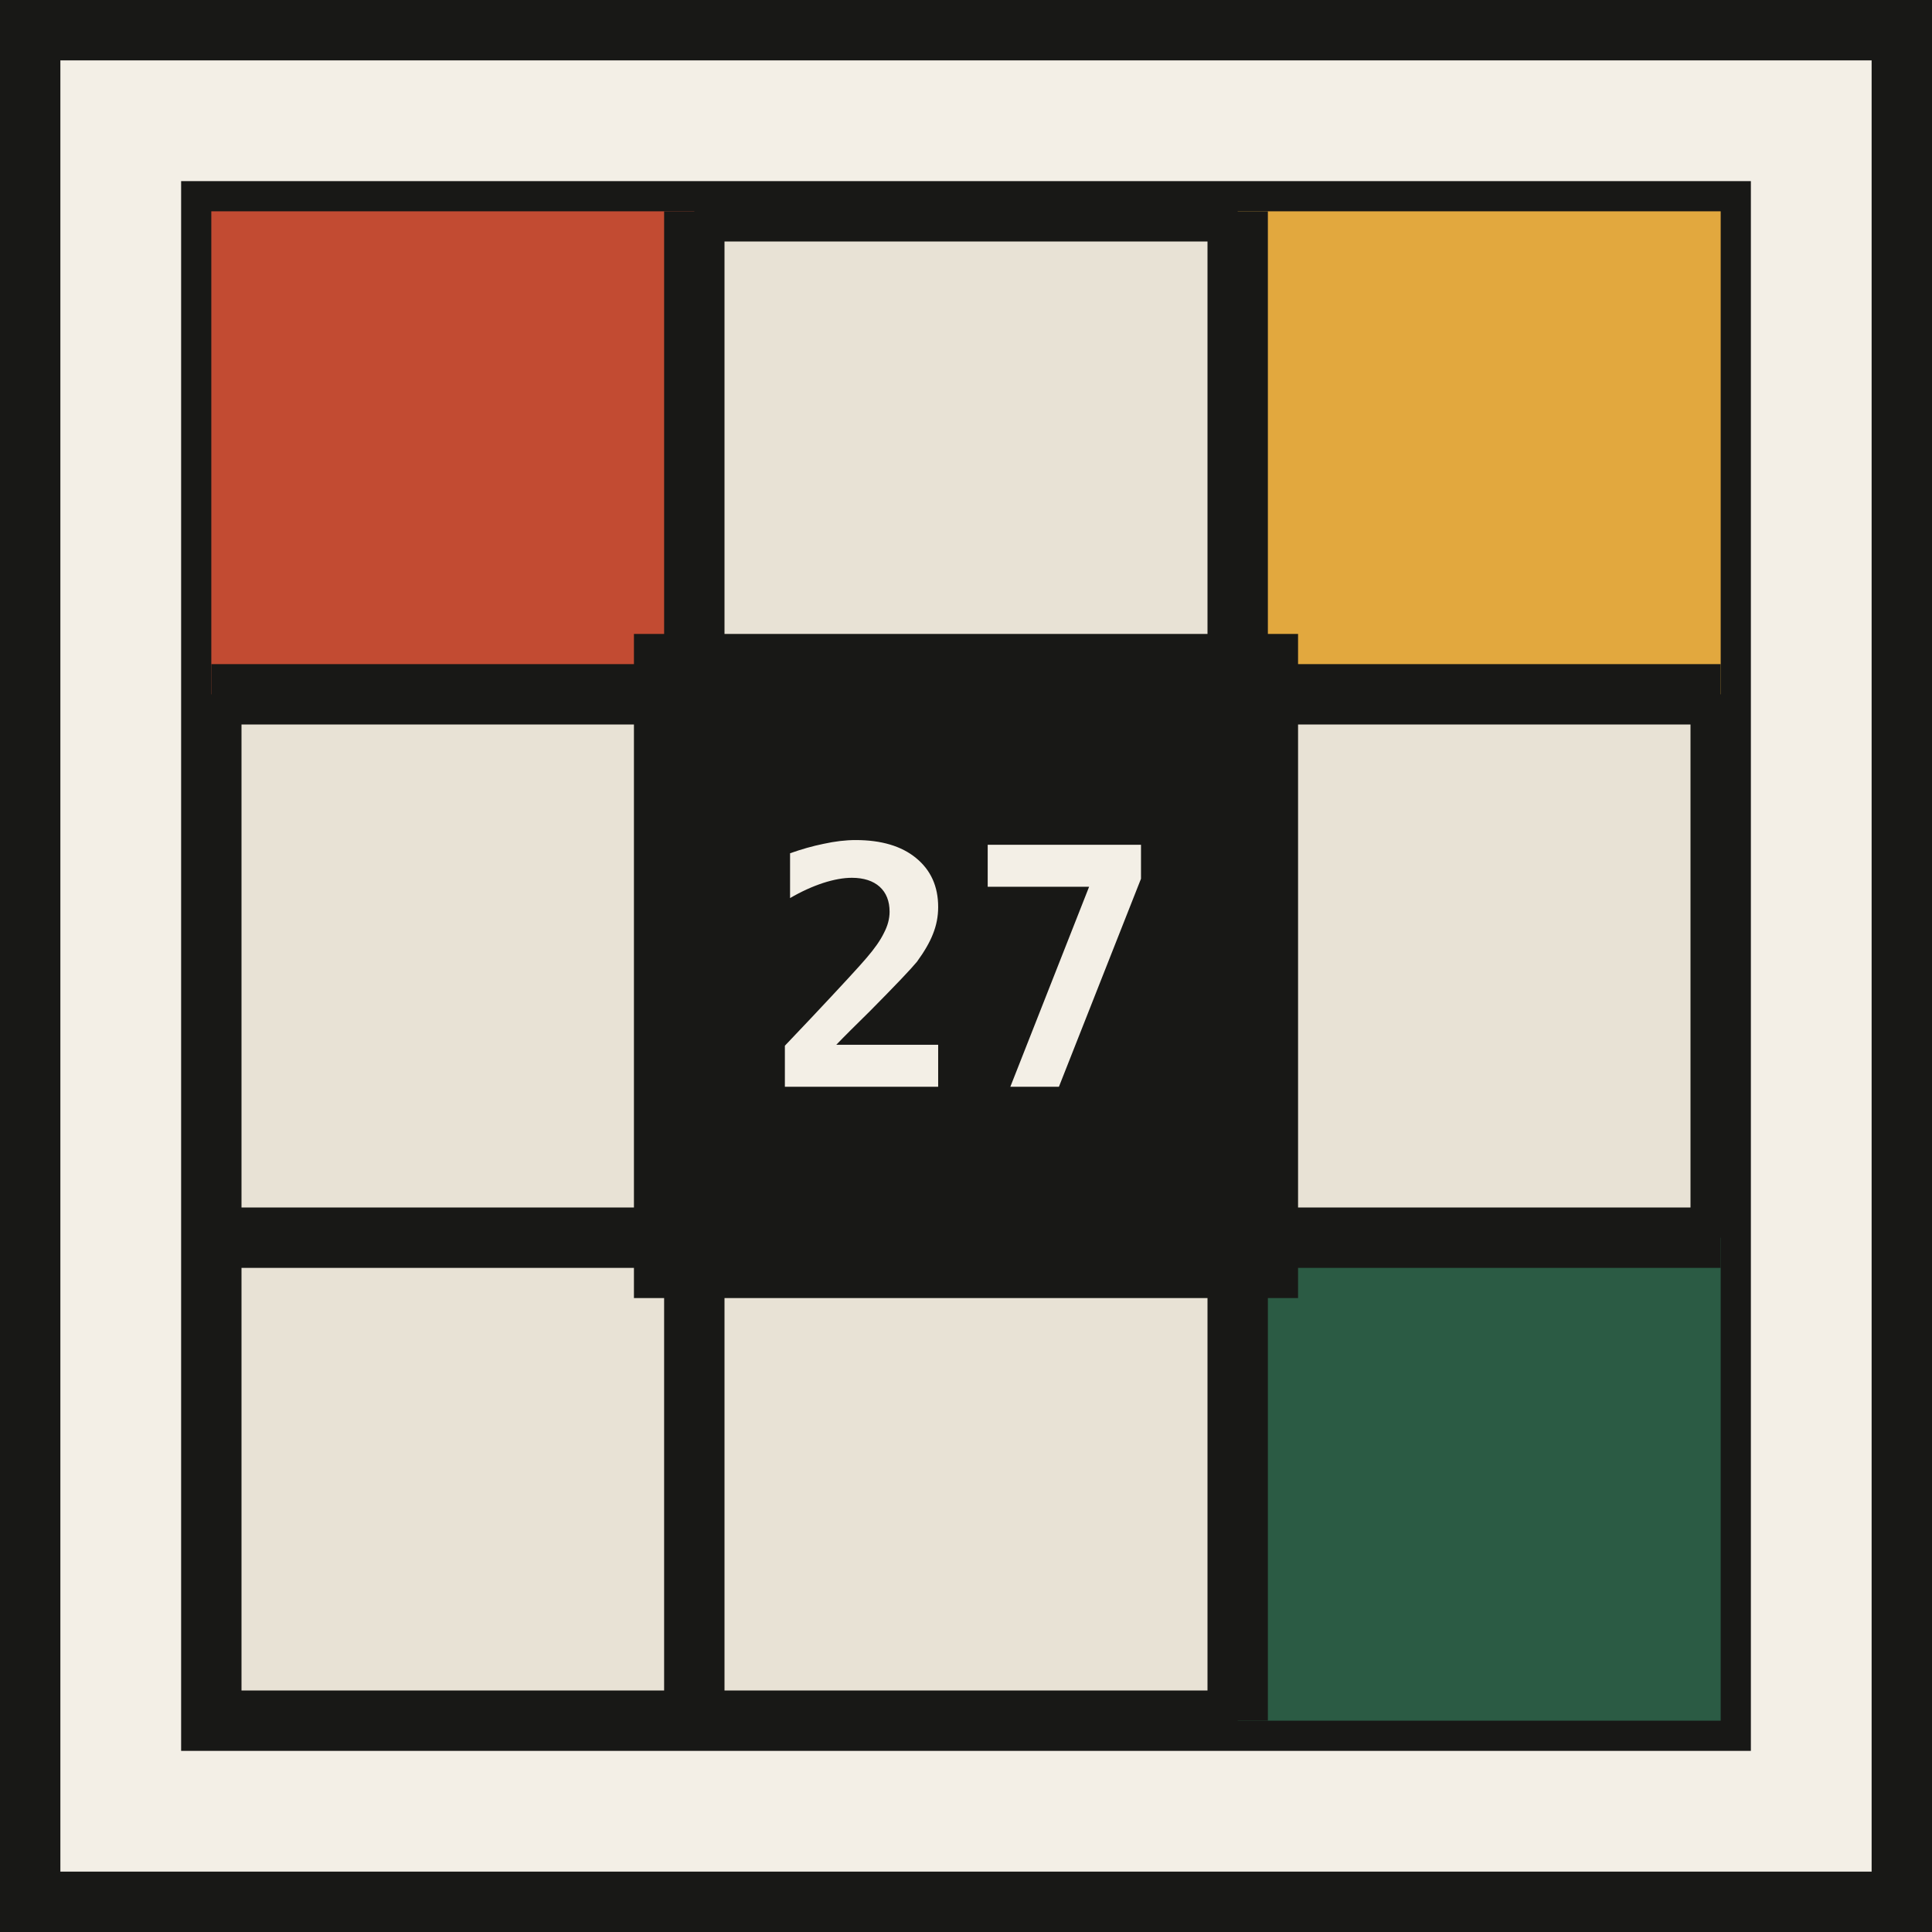
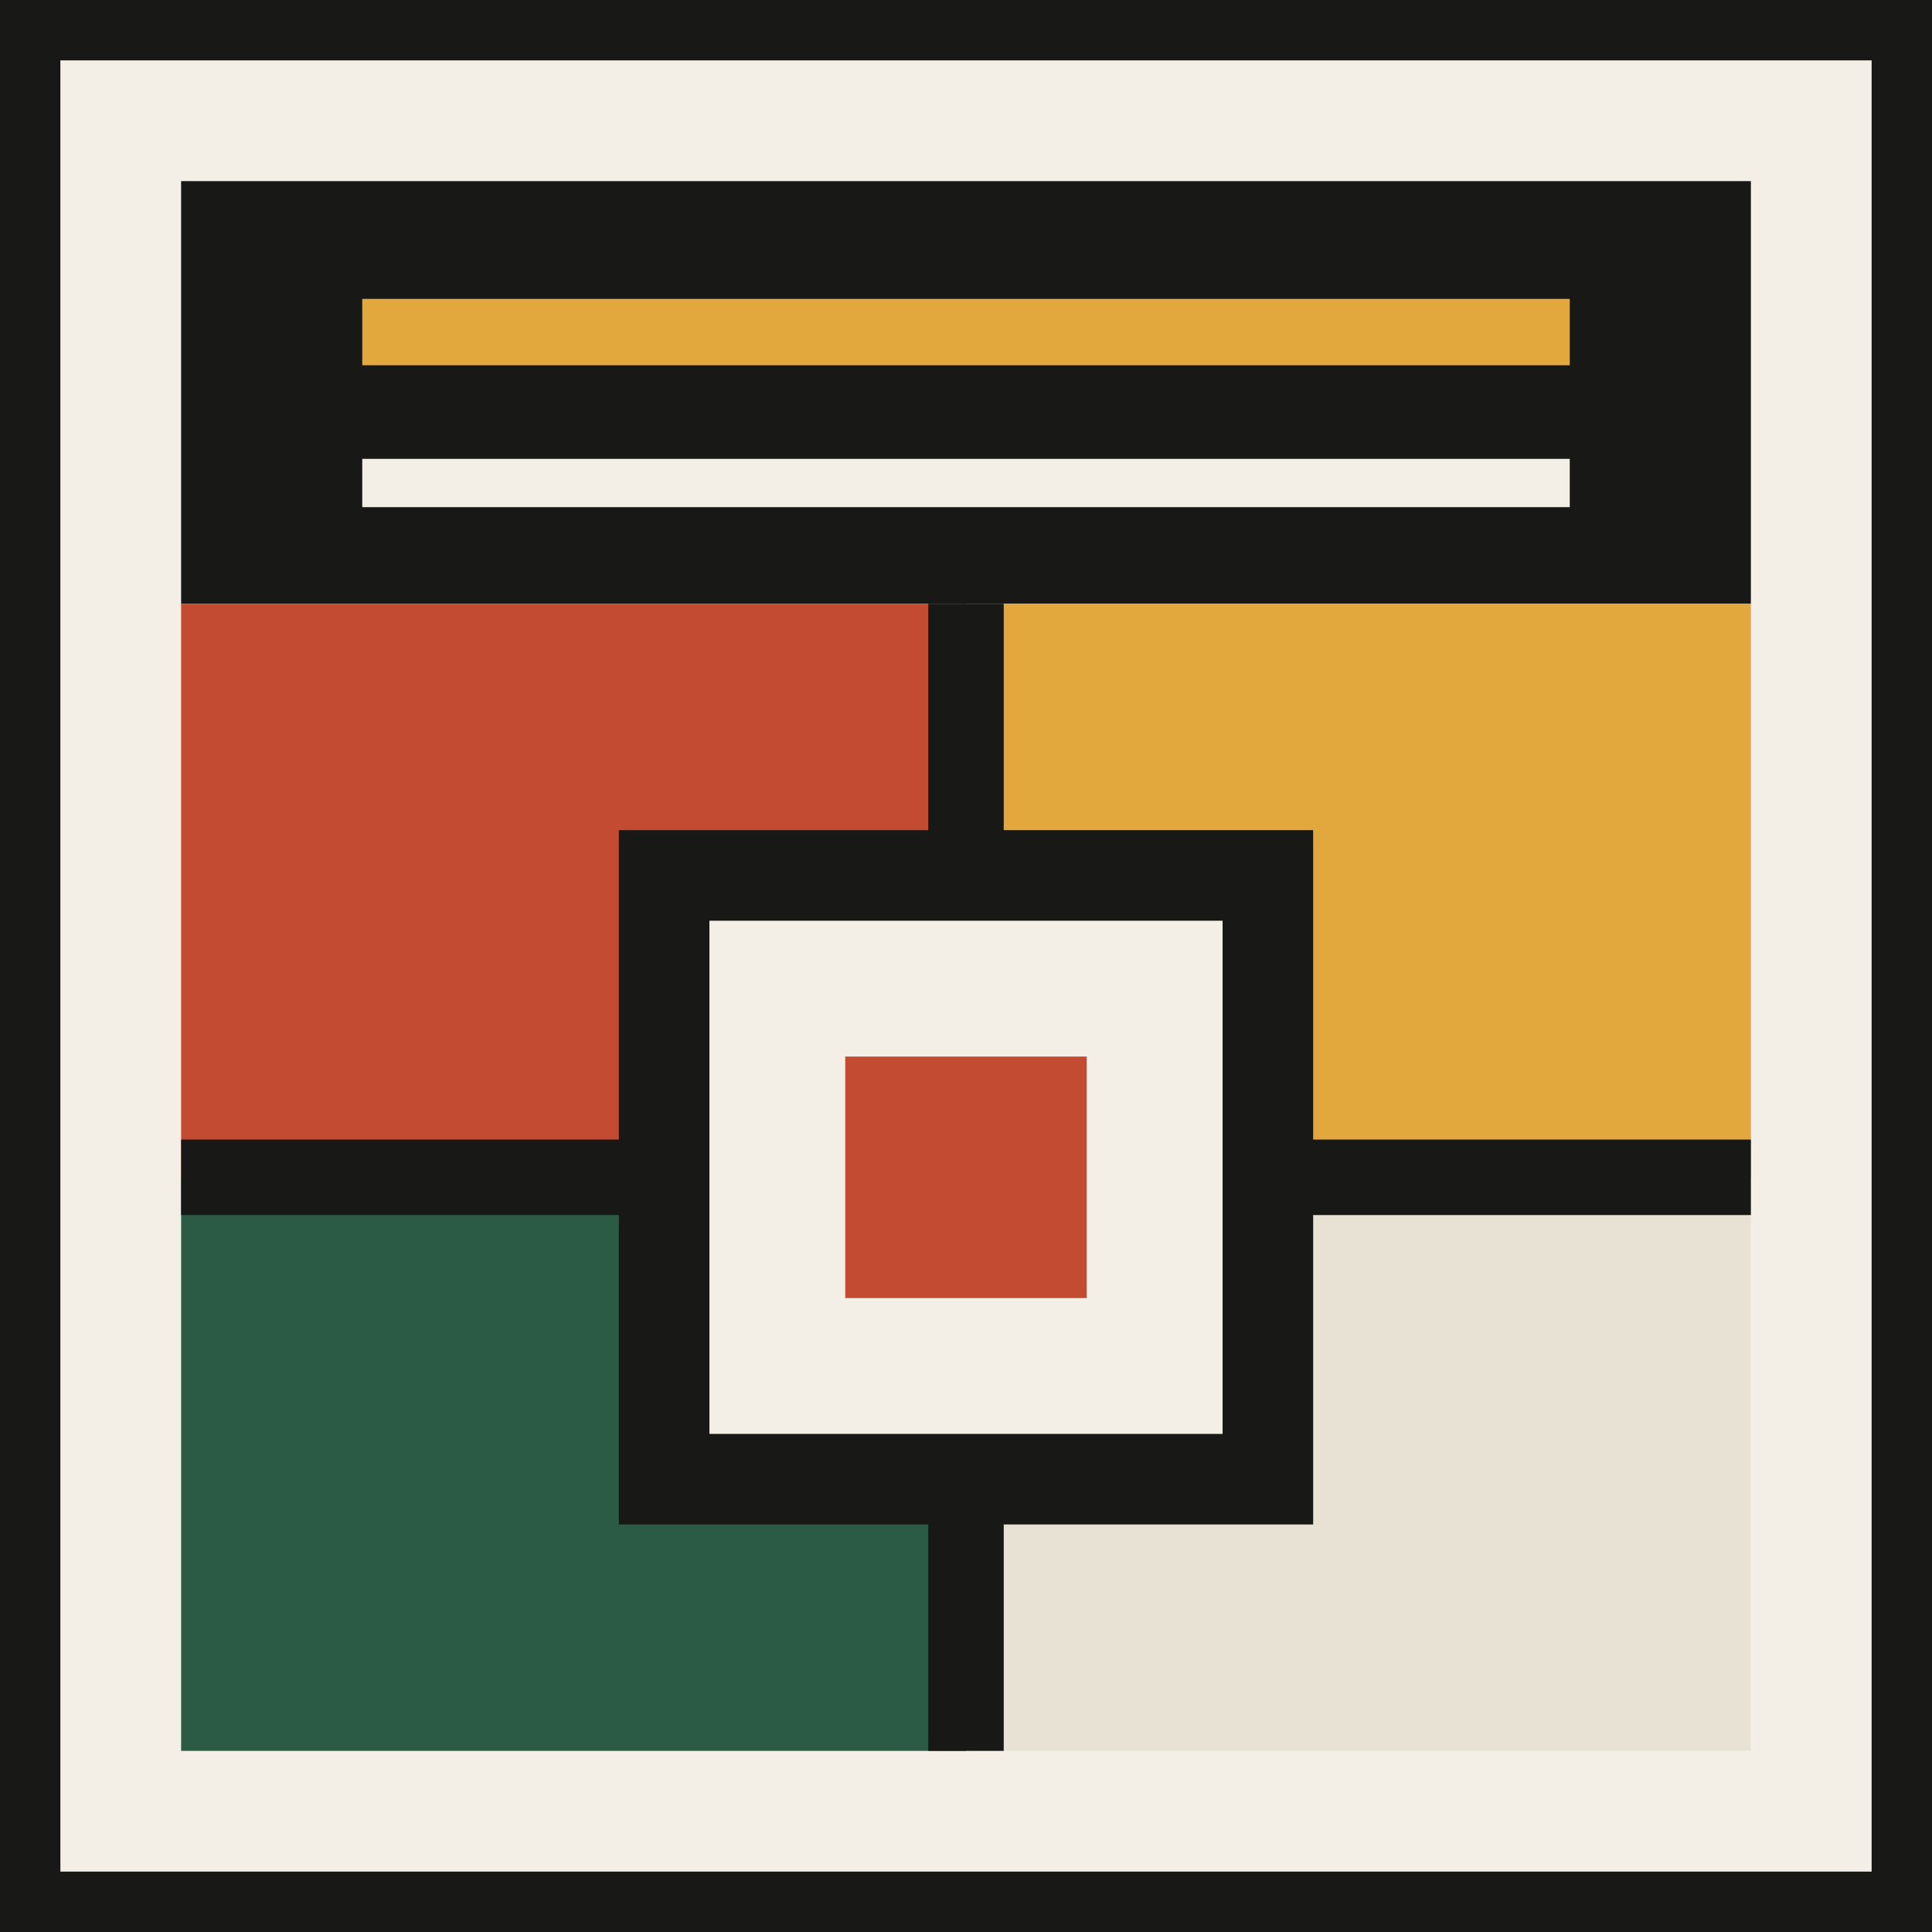
- <svg xmlns="http://www.w3.org/2000/svg" viewBox="0 0 64 64" role="img" aria-label="Forum Habiter Ensemble — Avril 2027">
+ <svg xmlns="http://www.w3.org/2000/svg" viewBox="0 0 64 64" role="img" aria-label="Forum Habiter Ensemble — Montréal 2027">
  <rect width="64" height="64" rx="2" fill="#F3EFE6" stroke="#181816" stroke-width="4" />
-   <rect x="7" y="7" width="50" height="50" fill="#E8E2D5" stroke="#181816" stroke-width="2" />
-   <rect x="7" y="7" width="16" height="16" fill="#C24B32" />
-   <rect x="41" y="41" width="16" height="16" fill="#2B5B44" />
-   <rect x="41" y="7" width="16" height="16" fill="#E2A83E" />
-   <line x1="23" y1="7" x2="23" y2="57" stroke="#181816" stroke-width="2" />
-   <line x1="41" y1="7" x2="41" y2="57" stroke="#181816" stroke-width="2" />
-   <line x1="7" y1="23" x2="57" y2="23" stroke="#181816" stroke-width="2" />
-   <line x1="7" y1="41" x2="57" y2="41" stroke="#181816" stroke-width="2" />
-   <rect x="21" y="21" width="22" height="22" fill="#181816" />
-   <text x="32" y="36" text-anchor="middle" fill="#F3EFE6" font-family="monospace" font-size="11" font-weight="700">27</text>
+   <rect x="6" y="6" width="52" height="14" fill="#181816" />
+   <line x1="12" y1="11" x2="52" y2="11" stroke="#E2A83E" stroke-width="2.2" />
+   <line x1="12" y1="16" x2="52" y2="16" stroke="#F3EFE6" stroke-width="1.6" />
+   <rect x="6" y="20" width="26" height="19" fill="#C24B32" />
+   <rect x="32" y="20" width="26" height="19" fill="#E2A83E" />
+   <rect x="6" y="39" width="26" height="19" fill="#2B5B44" />
+   <rect x="32" y="39" width="26" height="19" fill="#E8E2D5" />
+   <line x1="32" y1="20" x2="32" y2="58" stroke="#181816" stroke-width="2.5" />
+   <line x1="6" y1="39" x2="58" y2="39" stroke="#181816" stroke-width="2.5" />
+   <rect x="22" y="29" width="20" height="20" fill="#F3EFE6" stroke="#181816" stroke-width="3" />
+   <rect x="28" y="35" width="8" height="8" fill="#C24B32" />
</svg>
